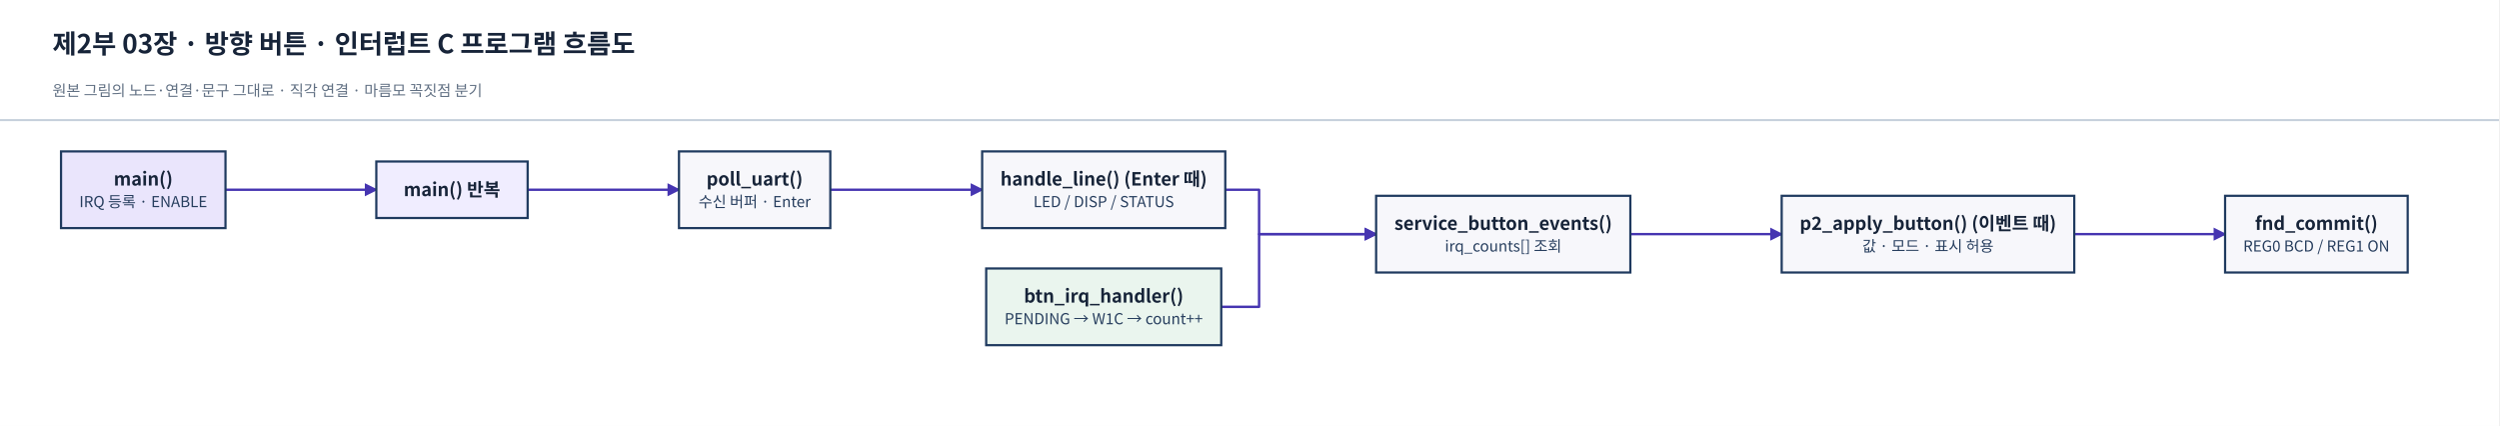
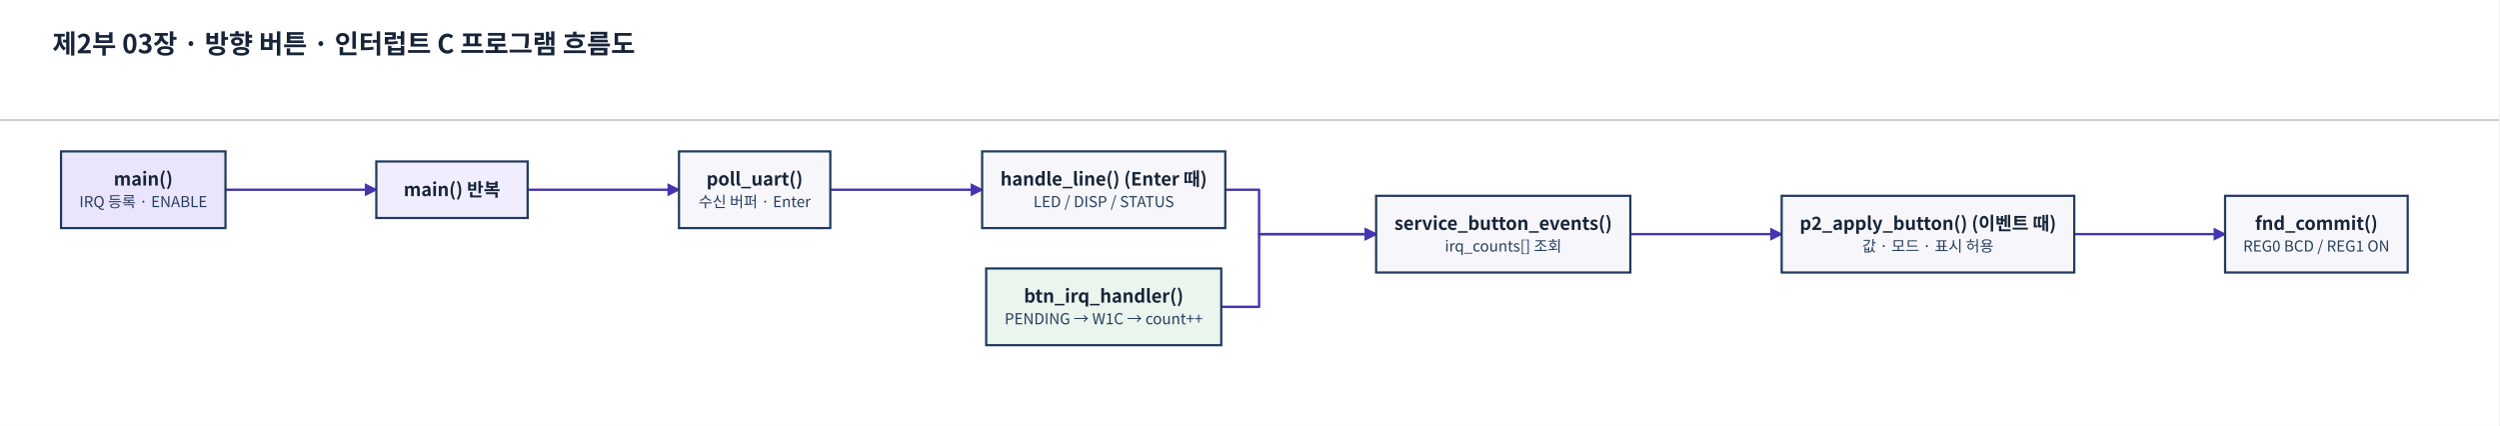
<svg xmlns="http://www.w3.org/2000/svg" id="canvas" width="2477" height="422" viewBox="0 0 2477 422" aria-label="편집 가능한 수직형 플로우차트" version="1.1">
  <defs>
    <marker id="arrowhead-0" markerWidth="13" markerHeight="13" refX="11.375" refY="6.5" orient="auto" markerUnits="userSpaceOnUse">
      <path d="M 0 0 L 13 6.5 L 0 13 z" fill="#4635B1" />
    </marker>
    <marker id="arrowhead-1" markerWidth="13" markerHeight="13" refX="11.375" refY="6.5" orient="auto" markerUnits="userSpaceOnUse">
      <path d="M 0 0 L 13 6.5 L 0 13 z" fill="#4635B1" />
    </marker>
    <marker id="arrowhead-2" markerWidth="13" markerHeight="13" refX="11.375" refY="6.5" orient="auto" markerUnits="userSpaceOnUse">
      <path d="M 0 0 L 13 6.5 L 0 13 z" fill="#4635B1" />
    </marker>
    <marker id="arrowhead-3" markerWidth="13" markerHeight="13" refX="11.375" refY="6.5" orient="auto" markerUnits="userSpaceOnUse">
      <path d="M 0 0 L 13 6.5 L 0 13 z" fill="#4635B1" />
    </marker>
    <marker id="arrowhead-4" markerWidth="13" markerHeight="13" refX="11.375" refY="6.5" orient="auto" markerUnits="userSpaceOnUse">
      <path d="M 0 0 L 13 6.5 L 0 13 z" fill="#4635B1" />
    </marker>
    <marker id="arrowhead-5" markerWidth="13" markerHeight="13" refX="11.375" refY="6.5" orient="auto" markerUnits="userSpaceOnUse">
      <path d="M 0 0 L 13 6.5 L 0 13 z" fill="#4635B1" />
    </marker>
    <marker id="arrowhead-6" markerWidth="13" markerHeight="13" refX="11.375" refY="6.5" orient="auto" markerUnits="userSpaceOnUse">
      <path d="M 0 0 L 13 6.5 L 0 13 z" fill="#4635B1" />
    </marker>
  </defs>
  <rect x="0" y="0" width="2477" height="422" fill="#fff" />
  <g data-heading="title">
    <text x="52" y="52.84" font-size="26" font-weight="780" fill="#172439" text-anchor="start" class="heading-text" font-family="Noto Sans KR, Noto Sans CJK KR, Malgun Gothic, sans-serif">제2부 03장 · 방향 버튼 · 인터럽트 C 프로그램 흐름도</text>
  </g>
  <g data-heading="subtitle">
-     <text x="52" y="95.1" font-size="15" font-weight="400" fill="#617083" text-anchor="start" class="heading-text" font-family="Noto Sans KR, Noto Sans CJK KR, Malgun Gothic, sans-serif">원본 그림의 노드·연결·문구 그대로 · 직각 연결 · 마름모 꼭짓점 분기</text>
+     <text x="52" y="95.1" font-size="15" font-weight="400" fill="#617083" text-anchor="start" class="heading-text" font-family="Noto Sans KR, Noto Sans CJK KR, Malgun Gothic, sans-serif" />
  </g>
  <line x1="0" y1="119" x2="2477" y2="119" stroke="#c5cfdb" stroke-width="2" pointer-events="none" data-role="heading-divider" />
  <g id="edges">
    <g data-edge="e1" class="edge">
      <path d="M 223.5 188 L 373 188" fill="none" stroke="#4635B1" stroke-width="2.4" stroke-linejoin="round" stroke-linecap="round" marker-end="url(#arrowhead-0)" />
    </g>
    <g data-edge="e2" class="edge">
      <path d="M 523 188 L 673 188" fill="none" stroke="#4635B1" stroke-width="2.4" stroke-linejoin="round" stroke-linecap="round" marker-end="url(#arrowhead-1)" />
    </g>
    <g data-edge="e3" class="edge">
      <path d="M 823 188 L 973.5 188" fill="none" stroke="#4635B1" stroke-width="2.4" stroke-linejoin="round" stroke-linecap="round" marker-end="url(#arrowhead-2)" />
    </g>
    <g data-edge="e4" class="edge">
      <path d="M 1214.5 188 L 1248 188 L 1248 232 L 1364 232" fill="none" stroke="#4635B1" stroke-width="2.4" stroke-linejoin="round" stroke-linecap="round" marker-end="url(#arrowhead-3)" />
    </g>
    <g data-edge="e5" class="edge">
      <path d="M 1616 232 L 1766 232" fill="none" stroke="#4635B1" stroke-width="2.4" stroke-linejoin="round" stroke-linecap="round" marker-end="url(#arrowhead-4)" />
    </g>
    <g data-edge="e6" class="edge">
      <path d="M 2056 232 L 2205.5 232" fill="none" stroke="#4635B1" stroke-width="2.4" stroke-linejoin="round" stroke-linecap="round" marker-end="url(#arrowhead-5)" />
    </g>
    <g data-edge="e7" class="edge">
      <path d="M 1210.5 304 L 1248 304 L 1248 232 L 1364 232" fill="none" stroke="#4635B1" stroke-width="2.4" stroke-linejoin="round" stroke-linecap="round" marker-end="url(#arrowhead-6)" />
    </g>
  </g>
  <g id="nodes">
    <g data-node="START" class="node">
      <rect x="60.5" y="150" width="163" height="76" fill="#eae5fc" stroke="#1F3A5F" stroke-width="2.2" class="node-shape" pointer-events="all" />
      <text x="142" y="177.5" text-anchor="middle" dominant-baseline="middle" pointer-events="none" font-size="18" font-weight="750" fill="#172439" font-family="Noto Sans KR, Noto Sans CJK KR, Malgun Gothic, sans-serif">main()</text>
      <text x="142" y="200" text-anchor="middle" dominant-baseline="middle" pointer-events="none" font-size="15" font-weight="400" fill="#273e5e" font-family="Noto Sans KR, Noto Sans CJK KR, Malgun Gothic, sans-serif">IRQ 등록 · ENABLE</text>
    </g>
    <g data-node="LOOP" class="node">
      <rect x="373" y="160" width="150" height="56" fill="#f0edff" stroke="#1F3A5F" stroke-width="2.2" class="node-shape" pointer-events="all" />
      <text x="448" y="188" text-anchor="middle" dominant-baseline="middle" pointer-events="none" font-size="18" font-weight="750" fill="#172439" font-family="Noto Sans KR, Noto Sans CJK KR, Malgun Gothic, sans-serif">main() 반복</text>
    </g>
    <g data-node="UART" class="node">
      <rect x="673" y="150" width="150" height="76" fill="#f7f7fb" stroke="#1F3A5F" stroke-width="2.2" class="node-shape" pointer-events="all" />
      <text x="748" y="177.5" text-anchor="middle" dominant-baseline="middle" pointer-events="none" font-size="18" font-weight="750" fill="#172439" font-family="Noto Sans KR, Noto Sans CJK KR, Malgun Gothic, sans-serif">poll_uart()</text>
      <text x="748" y="200" text-anchor="middle" dominant-baseline="middle" pointer-events="none" font-size="15" font-weight="400" fill="#273e5e" font-family="Noto Sans KR, Noto Sans CJK KR, Malgun Gothic, sans-serif">수신 버퍼 · Enter</text>
    </g>
    <g data-node="CMD" class="node">
      <rect x="973.5" y="150" width="241" height="76" fill="#f7f7fb" stroke="#1F3A5F" stroke-width="2.2" class="node-shape" pointer-events="all" />
      <text x="1094" y="177.5" text-anchor="middle" dominant-baseline="middle" pointer-events="none" font-size="18" font-weight="750" fill="#172439" font-family="Noto Sans KR, Noto Sans CJK KR, Malgun Gothic, sans-serif">handle_line() (Enter 때)</text>
      <text x="1094" y="200" text-anchor="middle" dominant-baseline="middle" pointer-events="none" font-size="15" font-weight="400" fill="#273e5e" font-family="Noto Sans KR, Noto Sans CJK KR, Malgun Gothic, sans-serif">LED / DISP / STATUS</text>
    </g>
    <g data-node="EVENT" class="node">
      <rect x="1364" y="194" width="252" height="76" fill="#f7f7fb" stroke="#1F3A5F" stroke-width="2.2" class="node-shape" pointer-events="all" />
      <text x="1490" y="221.5" text-anchor="middle" dominant-baseline="middle" pointer-events="none" font-size="18" font-weight="750" fill="#172439" font-family="Noto Sans KR, Noto Sans CJK KR, Malgun Gothic, sans-serif">service_button_events()</text>
      <text x="1490" y="244" text-anchor="middle" dominant-baseline="middle" pointer-events="none" font-size="15" font-weight="400" fill="#273e5e" font-family="Noto Sans KR, Noto Sans CJK KR, Malgun Gothic, sans-serif">irq_counts[] 조회</text>
    </g>
    <g data-node="APPLY" class="node">
      <rect x="1766" y="194" width="290" height="76" fill="#f7f7fb" stroke="#1F3A5F" stroke-width="2.2" class="node-shape" pointer-events="all" />
      <text x="1911" y="221.5" text-anchor="middle" dominant-baseline="middle" pointer-events="none" font-size="18" font-weight="750" fill="#172439" font-family="Noto Sans KR, Noto Sans CJK KR, Malgun Gothic, sans-serif">p2_apply_button() (이벤트 때)</text>
      <text x="1911" y="244" text-anchor="middle" dominant-baseline="middle" pointer-events="none" font-size="15" font-weight="400" fill="#273e5e" font-family="Noto Sans KR, Noto Sans CJK KR, Malgun Gothic, sans-serif">값 · 모드 · 표시 허용</text>
    </g>
    <g data-node="COMMIT" class="node">
      <rect x="2205.5" y="194" width="181" height="76" fill="#f7f7fb" stroke="#1F3A5F" stroke-width="2.2" class="node-shape" pointer-events="all" />
      <text x="2296" y="221.5" text-anchor="middle" dominant-baseline="middle" pointer-events="none" font-size="18" font-weight="750" fill="#172439" font-family="Noto Sans KR, Noto Sans CJK KR, Malgun Gothic, sans-serif">fnd_commit()</text>
      <text x="2296" y="244" text-anchor="middle" dominant-baseline="middle" pointer-events="none" font-size="15" font-weight="400" fill="#273e5e" font-family="Noto Sans KR, Noto Sans CJK KR, Malgun Gothic, sans-serif">REG0 BCD / REG1 ON</text>
    </g>
    <g data-node="ISR" class="node">
      <rect x="977.5" y="266" width="233" height="76" fill="#eaf5ee" stroke="#1F3A5F" stroke-width="2.2" class="node-shape" pointer-events="all" />
      <text x="1094" y="293.5" text-anchor="middle" dominant-baseline="middle" pointer-events="none" font-size="18" font-weight="750" fill="#172439" font-family="Noto Sans KR, Noto Sans CJK KR, Malgun Gothic, sans-serif">btn_irq_handler()</text>
      <text x="1094" y="316" text-anchor="middle" dominant-baseline="middle" pointer-events="none" font-size="15" font-weight="400" fill="#273e5e" font-family="Noto Sans KR, Noto Sans CJK KR, Malgun Gothic, sans-serif">PENDING → W1C → count++</text>
    </g>
  </g>
</svg>
